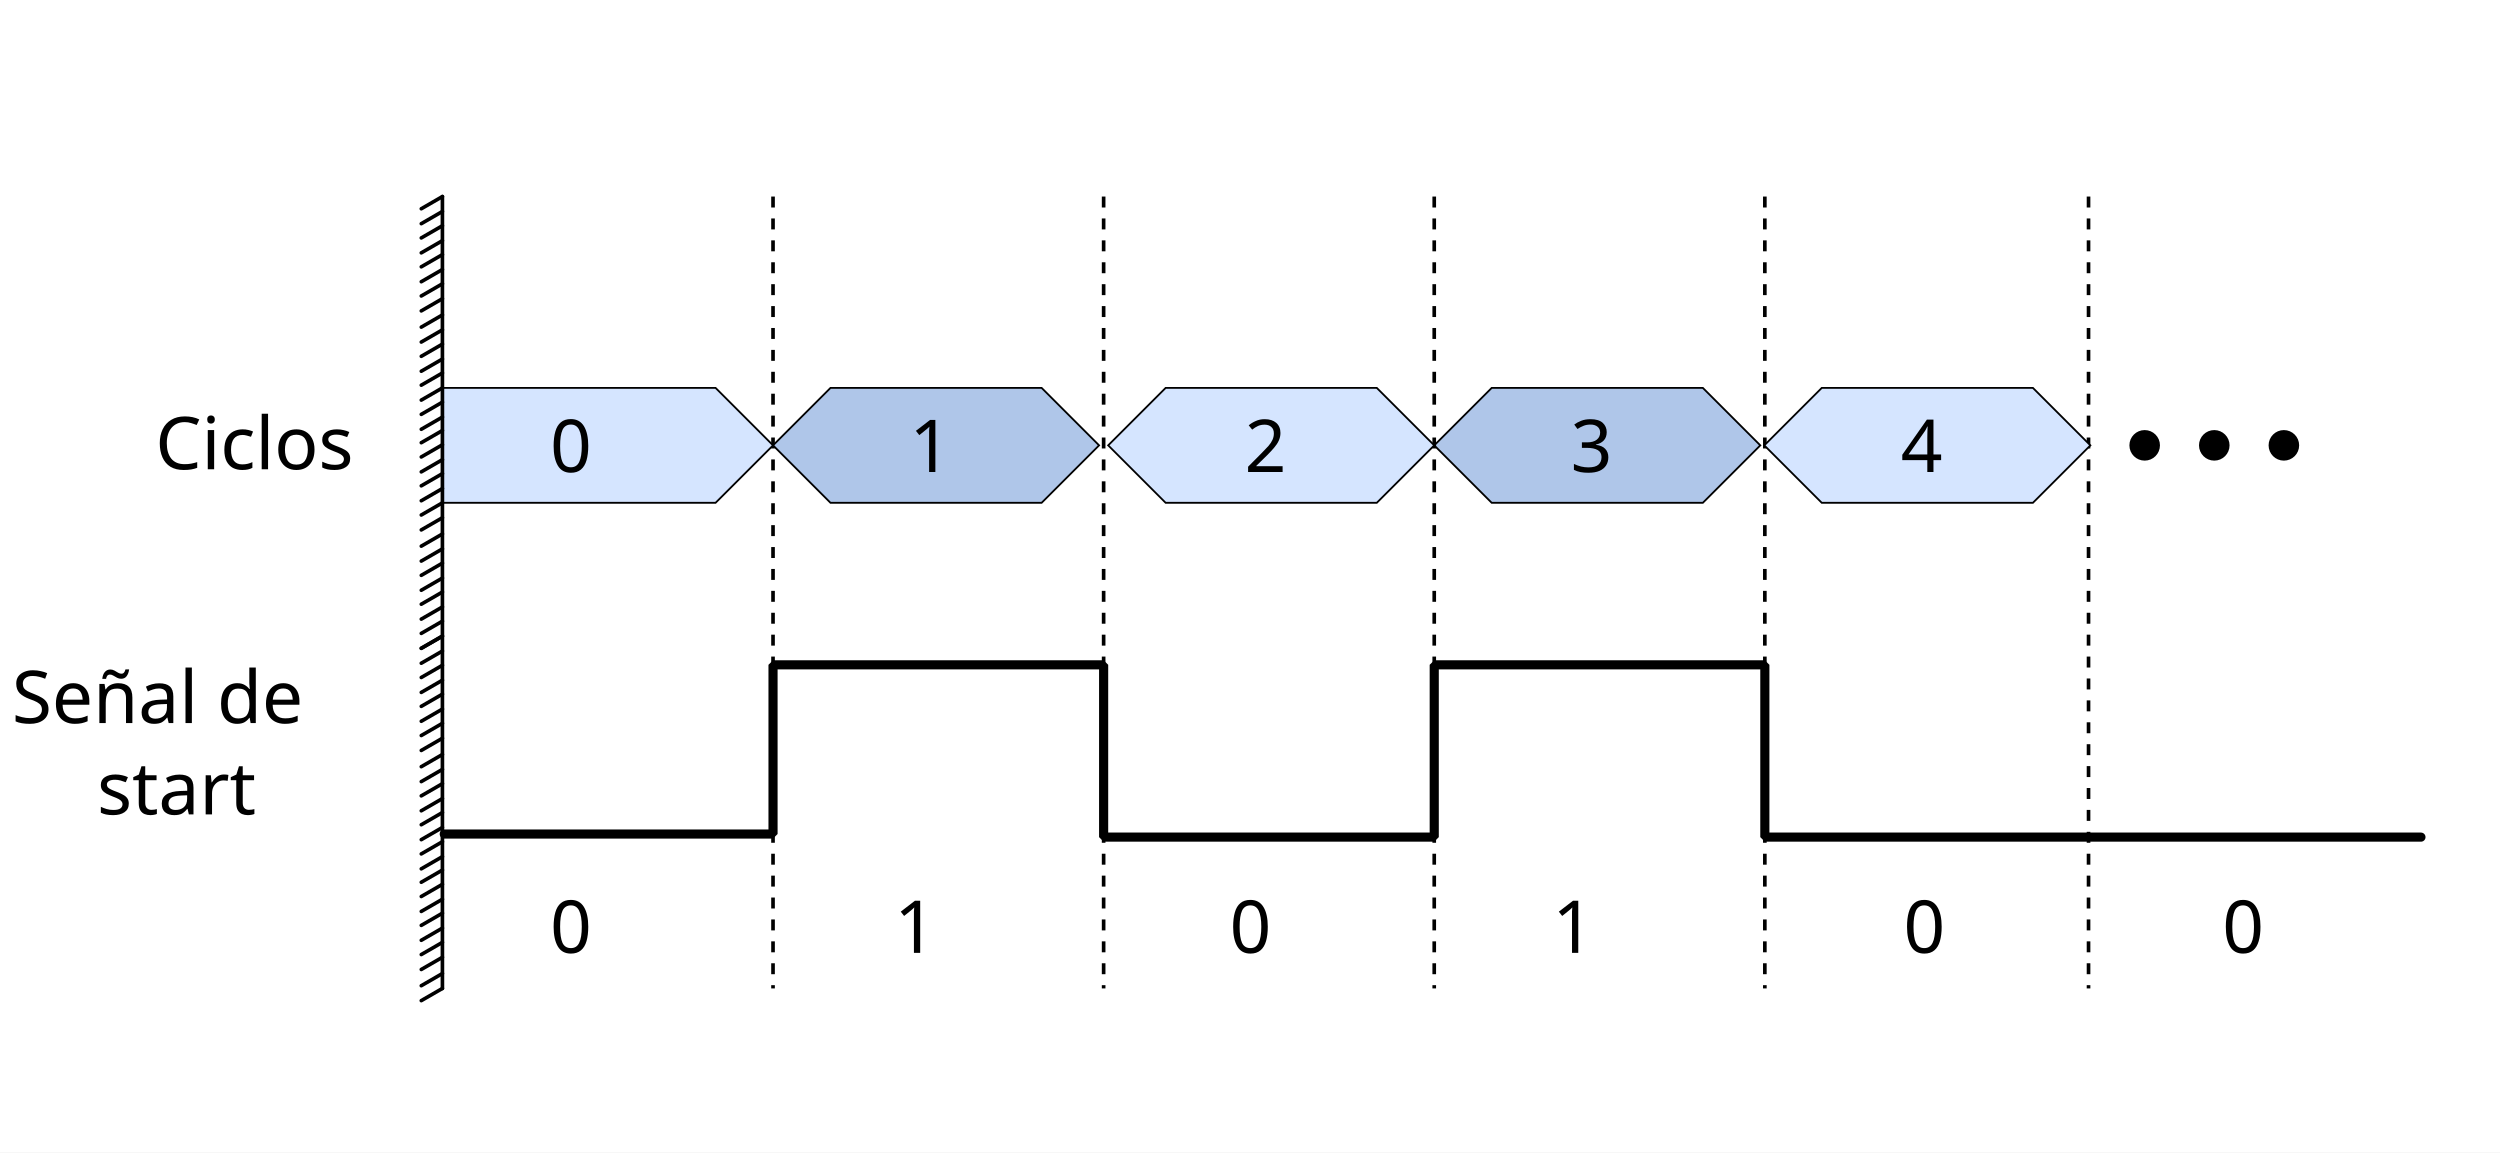
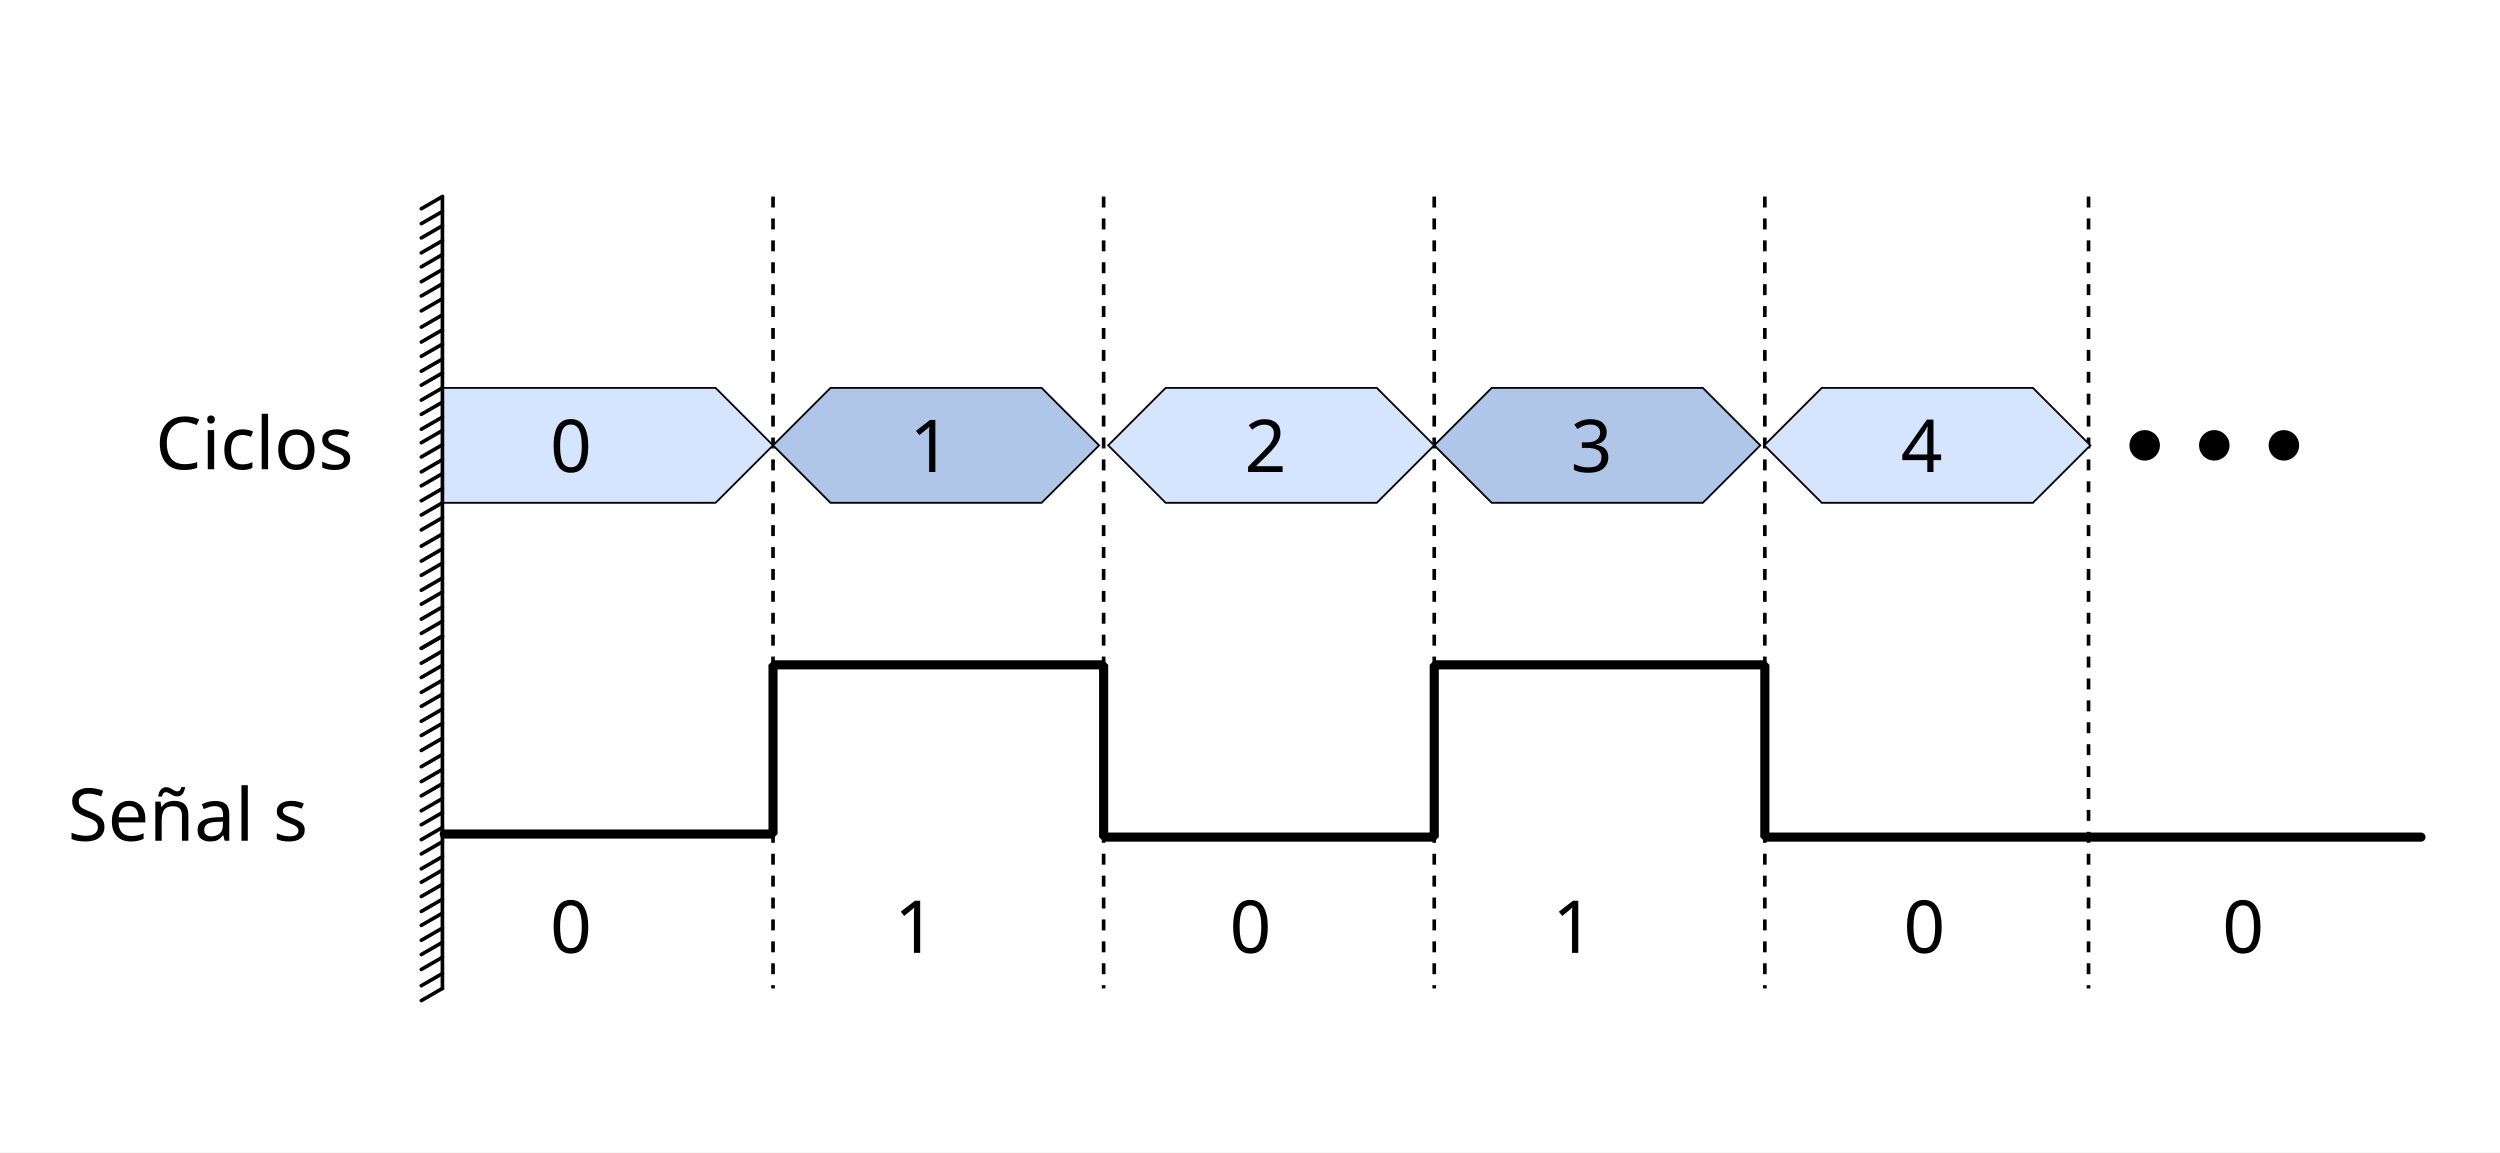
<svg xmlns="http://www.w3.org/2000/svg" width="362.231mm" height="166.981mm" viewBox="0 0 362.231 166.981" version="1.1" id="svg5">
  <defs id="defs2">
    <marker style="overflow:visible" id="Arrow2Mstart" refX="0" refY="0" orient="auto">
      <path transform="scale(0.6)" d="M 8.719,4.034 -2.207,0.016 8.719,-4.002 c -1.745,2.372 -1.735,5.617 -6e-7,8.035 z" style="fill:context-stroke;fill-rule:evenodd;stroke:context-stroke;stroke-width:0.625;stroke-linejoin:round" id="path23755" />
    </marker>
    <marker style="overflow:visible" id="Arrow2Sstart" refX="0" refY="0" orient="auto">
      <path transform="matrix(0.3,0,0,0.3,-0.69,0)" d="M 8.719,4.034 -2.207,0.016 8.719,-4.002 c -1.745,2.372 -1.735,5.617 -6e-7,8.035 z" style="fill:context-stroke;fill-rule:evenodd;stroke:context-stroke;stroke-width:0.625;stroke-linejoin:round" id="path23761" />
    </marker>
    <marker style="overflow:visible" id="Arrow2Mend" refX="0" refY="0" orient="auto">
      <path transform="scale(-0.6)" d="M 8.719,4.034 -2.207,0.016 8.719,-4.002 c -1.745,2.372 -1.735,5.617 -6e-7,8.035 z" style="fill:context-stroke;fill-rule:evenodd;stroke:context-stroke;stroke-width:0.625;stroke-linejoin:round" id="path23758" />
    </marker>
    <marker style="overflow:visible" id="Arrow1Lstart" refX="0" refY="0" orient="auto">
      <path transform="matrix(0.8,0,0,0.8,10,0)" style="fill:context-stroke;fill-rule:evenodd;stroke:context-stroke;stroke-width:1pt" d="M 0,0 5,-5 -12.5,0 5,5 Z" id="path23731" />
    </marker>
  </defs>
  <g id="layer2" transform="matrix(1.269719,0,0,1,12.33115,15.65583)" style="display:inline;stroke-width:0.887">
    <rect style="fill:#ffffff;stroke:none;stroke-width:0.704;stroke-linecap:round;stroke-linejoin:round;stroke-miterlimit:4;stroke-dasharray:none" id="rect20564" width="285.284" height="166.981" x="-9.712" y="-15.656" />
  </g>
  <g id="layer1" transform="translate(53.29606,-10.10042)">
    <path id="path12104" style="fill:#afc6e9;fill-opacity:1;stroke:#000000;stroke-width:0.265px;stroke-linecap:butt;stroke-linejoin:miter;stroke-opacity:1" d="m 162.839,82.953 -8.324,-8.324 8.324,-8.324 h 30.594 l 8.324,8.324 -8.324,8.324 z" />
    <path style="fill:none;stroke:#000000;stroke-width:0.529;stroke-linecap:butt;stroke-linejoin:miter;stroke-miterlimit:4;stroke-dasharray:1.587, 1.587;stroke-dashoffset:0;stroke-opacity:1" d="M 202.416,38.579 V 153.316" id="path20441" />
    <path style="fill:none;stroke:#000000;stroke-width:0.529;stroke-linecap:butt;stroke-linejoin:miter;stroke-miterlimit:4;stroke-dasharray:1.587, 1.587;stroke-dashoffset:0;stroke-opacity:1" d="M 154.514,38.579 V 153.316" id="path20439" />
    <path style="fill:none;stroke:#000000;stroke-width:0.529;stroke-linecap:butt;stroke-linejoin:miter;stroke-miterlimit:4;stroke-dasharray:1.587, 1.587;stroke-dashoffset:0;stroke-opacity:1" d="M 106.612,38.579 V 153.316" id="path20437" />
    <path style="fill:none;stroke:#000000;stroke-width:0.529;stroke-linecap:butt;stroke-linejoin:miter;stroke-miterlimit:4;stroke-dasharray:1.587, 1.587;stroke-dashoffset:0;stroke-opacity:1" d="M 58.71,38.579 V 153.316" id="path20435" />
    <text xml:space="preserve" style="font-style:normal;font-weight:normal;font-size:10.583px;line-height:1.25;font-family:sans-serif;fill:#000000;fill-opacity:1;stroke:none;stroke-width:0.265" x="174.287" y="78.493" id="text10549">
      <tspan id="tspan10547" style="stroke-width:0.265" x="174.287" y="78.493">3</tspan>
    </text>
-     <text xml:space="preserve" style="font-style:normal;font-weight:normal;font-size:10.583px;line-height:1.25;font-family:sans-serif;text-align:center;text-anchor:middle;fill:#000000;fill-opacity:1;stroke:none;stroke-width:0.265" x="-20.841" y="114.871" id="text17575">
-       <tspan id="tspan17573" style="text-align:center;text-anchor:middle;stroke-width:0.265" x="-20.841" y="114.871">Señal de</tspan>
-       <tspan style="text-align:center;text-anchor:middle;stroke-width:0.265" x="-20.841" y="128.1" id="tspan15727">start</tspan>
+     <text xml:space="preserve" style="font-style:normal;font-weight:normal;font-size:10.583px;line-height:1.25;font-family:sans-serif;text-align:center;text-anchor:middle;fill:#000000;fill-opacity:1;stroke:none;stroke-width:0.265" x="-19.193" y="131.917" id="text17575">
+       <tspan style="text-align:center;text-anchor:middle;stroke-width:0.265" x="-19.193" y="131.917" id="tspan15727">Señal s</tspan>
    </text>
    <text xml:space="preserve" style="font-style:normal;font-weight:normal;font-size:10.583px;line-height:1.25;font-family:sans-serif;fill:#000000;fill-opacity:1;stroke:none;stroke-width:0.265" x="-30.786" y="78.091" id="text18437">
      <tspan id="tspan18435" style="stroke-width:0.265" x="-30.786" y="78.091">Ciclos</tspan>
    </text>
    <path style="fill:none;stroke:#000000;stroke-width:1.323;stroke-linecap:round;stroke-linejoin:bevel;stroke-miterlimit:4;stroke-dasharray:none;stroke-opacity:1" d="m 11.072,130.944 h 47.638 v -24.518 h 47.902 v 24.968 h 47.902 v -24.968 h 47.902 v 24.968 h 95.067" id="path19953" />
    <path id="path18670" style="fill:#d5e5ff;fill-opacity:1;stroke:#000000;stroke-width:0.265px;stroke-linecap:butt;stroke-linejoin:miter;stroke-opacity:1" d="m 115.596,82.953 -8.324,-8.324 8.324,-8.324 h 30.594 l 8.324,8.324 -8.324,8.324 z" />
    <text xml:space="preserve" style="font-style:normal;font-weight:normal;font-size:10.583px;line-height:1.25;font-family:sans-serif;fill:#000000;fill-opacity:1;stroke:none;stroke-width:0.265" x="127.044" y="78.493" id="text18674">
      <tspan id="tspan18672" style="stroke-width:0.265" x="127.044" y="78.493">2</tspan>
    </text>
    <path id="path29161" style="fill:#afc6e9;fill-opacity:1;stroke:#000000;stroke-width:0.265px;stroke-linecap:butt;stroke-linejoin:miter;stroke-opacity:1" d="m 67.034,82.953 -8.324,-8.324 8.324,-8.324 h 30.594 l 8.324,8.324 -8.324,8.324 z" />
    <text xml:space="preserve" style="font-style:normal;font-weight:normal;font-size:10.583px;line-height:1.25;font-family:sans-serif;fill:#000000;fill-opacity:1;stroke:none;stroke-width:0.265" x="78.482" y="78.493" id="text29165">
      <tspan id="tspan29163" style="stroke-width:0.265" x="78.482" y="78.493">1</tspan>
    </text>
    <path id="path29167" style="fill:#d5e5ff;fill-opacity:1;stroke:#000000;stroke-width:0.265px;stroke-linecap:butt;stroke-linejoin:miter;stroke-opacity:1" d="m 10.807,82.953 v -8.324 -8.324 h 39.578 l 8.324,8.324 -8.324,8.324 z" />
    <text xml:space="preserve" style="font-style:normal;font-weight:normal;font-size:10.583px;line-height:1.25;font-family:sans-serif;fill:#000000;fill-opacity:1;stroke:none;stroke-width:0.265" x="26.407" y="78.493" id="text29171">
      <tspan id="tspan29169" style="stroke-width:0.265" x="26.407" y="78.493">0</tspan>
    </text>
    <path style="fill:none;stroke:#000000;stroke-width:0.529;stroke-linecap:round;stroke-linejoin:miter;stroke-miterlimit:4;stroke-dasharray:none;stroke-opacity:1" d="M 10.807,38.579 7.747,40.346" id="path46994" />
    <path style="fill:none;stroke:#000000;stroke-width:0.529;stroke-linecap:round;stroke-linejoin:miter;stroke-miterlimit:4;stroke-dasharray:none;stroke-opacity:1" d="M 10.807,40.74 7.747,42.507" id="path47142" />
    <path style="fill:none;stroke:#000000;stroke-width:0.529;stroke-linecap:round;stroke-linejoin:miter;stroke-miterlimit:4;stroke-dasharray:none;stroke-opacity:1" d="M 10.807,42.806 7.747,44.573" id="path47144" />
    <path style="fill:none;stroke:#000000;stroke-width:0.529;stroke-linecap:round;stroke-linejoin:miter;stroke-miterlimit:4;stroke-dasharray:none;stroke-opacity:1" d="M 10.807,44.968 7.747,46.735" id="path47146" />
    <path style="fill:none;stroke:#000000;stroke-width:0.529;stroke-linecap:round;stroke-linejoin:miter;stroke-miterlimit:4;stroke-dasharray:none;stroke-opacity:1" d="M 10.807,46.99 7.747,48.757" id="path47148" />
    <path style="fill:none;stroke:#000000;stroke-width:0.529;stroke-linecap:round;stroke-linejoin:miter;stroke-miterlimit:4;stroke-dasharray:none;stroke-opacity:1" d="M 10.807,49.151 7.747,50.918" id="path47150" />
    <path style="fill:none;stroke:#000000;stroke-width:0.529;stroke-linecap:round;stroke-linejoin:miter;stroke-miterlimit:4;stroke-dasharray:none;stroke-opacity:1" d="M 10.807,51.217 7.747,52.984" id="path47152" />
    <path style="fill:none;stroke:#000000;stroke-width:0.529;stroke-linecap:round;stroke-linejoin:miter;stroke-miterlimit:4;stroke-dasharray:none;stroke-opacity:1" d="M 10.807,53.379 7.747,55.146" id="path47154" />
    <path style="fill:none;stroke:#000000;stroke-width:0.529;stroke-linecap:round;stroke-linejoin:miter;stroke-miterlimit:4;stroke-dasharray:none;stroke-opacity:1" d="M 10.807,55.731 7.747,57.498" id="path47156" />
    <path style="fill:none;stroke:#000000;stroke-width:0.529;stroke-linecap:round;stroke-linejoin:miter;stroke-miterlimit:4;stroke-dasharray:none;stroke-opacity:1" d="M 10.807,57.893 7.747,59.66" id="path47158" />
    <path style="fill:none;stroke:#000000;stroke-width:0.529;stroke-linecap:round;stroke-linejoin:miter;stroke-miterlimit:4;stroke-dasharray:none;stroke-opacity:1" d="M 10.807,59.959 7.747,61.726" id="path47160" />
    <path style="fill:none;stroke:#000000;stroke-width:0.529;stroke-linecap:round;stroke-linejoin:miter;stroke-miterlimit:4;stroke-dasharray:none;stroke-opacity:1" d="M 10.807,62.12 7.747,63.887" id="path47162" />
    <path style="fill:none;stroke:#000000;stroke-width:0.529;stroke-linecap:round;stroke-linejoin:miter;stroke-miterlimit:4;stroke-dasharray:none;stroke-opacity:1" d="M 10.807,64.142 7.747,65.909" id="path47164" />
    <path style="fill:none;stroke:#000000;stroke-width:0.529;stroke-linecap:round;stroke-linejoin:miter;stroke-miterlimit:4;stroke-dasharray:none;stroke-opacity:1" d="M 10.807,66.304 7.747,68.071" id="path47166" />
    <path style="fill:none;stroke:#000000;stroke-width:0.529;stroke-linecap:round;stroke-linejoin:miter;stroke-miterlimit:4;stroke-dasharray:none;stroke-opacity:1" d="M 10.807,68.37 7.747,70.137" id="path47168" />
    <path style="fill:none;stroke:#000000;stroke-width:0.529;stroke-linecap:round;stroke-linejoin:miter;stroke-miterlimit:4;stroke-dasharray:none;stroke-opacity:1" d="M 10.807,70.531 7.747,72.298" id="path47170" />
    <path style="fill:none;stroke:#000000;stroke-width:0.529;stroke-linecap:round;stroke-linejoin:miter;stroke-miterlimit:4;stroke-dasharray:none;stroke-opacity:1" d="M 10.807,72.476 7.747,74.243" id="path47174" />
    <path style="fill:none;stroke:#000000;stroke-width:0.529;stroke-linecap:round;stroke-linejoin:miter;stroke-miterlimit:4;stroke-dasharray:none;stroke-opacity:1" d="M 10.807,74.542 7.747,76.309" id="path47176" />
    <path style="fill:none;stroke:#000000;stroke-width:0.529;stroke-linecap:round;stroke-linejoin:miter;stroke-miterlimit:4;stroke-dasharray:none;stroke-opacity:1" d="M 10.807,76.703 7.747,78.47" id="path47178" />
    <path style="fill:none;stroke:#000000;stroke-width:0.529;stroke-linecap:round;stroke-linejoin:miter;stroke-miterlimit:4;stroke-dasharray:none;stroke-opacity:1" d="M 10.807,78.725 7.747,80.492" id="path47180" />
    <path style="fill:none;stroke:#000000;stroke-width:0.529;stroke-linecap:round;stroke-linejoin:miter;stroke-miterlimit:4;stroke-dasharray:none;stroke-opacity:1" d="M 10.807,80.887 7.747,82.654" id="path47182" />
    <path style="fill:none;stroke:#000000;stroke-width:0.529;stroke-linecap:round;stroke-linejoin:miter;stroke-miterlimit:4;stroke-dasharray:none;stroke-opacity:1" d="M 10.807,82.953 7.747,84.72" id="path47184" />
    <path style="fill:none;stroke:#000000;stroke-width:0.529;stroke-linecap:round;stroke-linejoin:miter;stroke-miterlimit:4;stroke-dasharray:none;stroke-opacity:1" d="M 10.807,85.114 7.747,86.881" id="path47186" />
    <path style="fill:none;stroke:#000000;stroke-width:0.529;stroke-linecap:round;stroke-linejoin:miter;stroke-miterlimit:4;stroke-dasharray:none;stroke-opacity:1" d="M 10.807,87.467 7.747,89.234" id="path47188" />
    <path style="fill:none;stroke:#000000;stroke-width:0.529;stroke-linecap:round;stroke-linejoin:miter;stroke-miterlimit:4;stroke-dasharray:none;stroke-opacity:1" d="M 10.807,89.628 7.747,91.395" id="path47190" />
    <path style="fill:none;stroke:#000000;stroke-width:0.529;stroke-linecap:round;stroke-linejoin:miter;stroke-miterlimit:4;stroke-dasharray:none;stroke-opacity:1" d="M 10.807,91.694 7.747,93.461" id="path47192" />
    <path style="fill:none;stroke:#000000;stroke-width:0.529;stroke-linecap:round;stroke-linejoin:miter;stroke-miterlimit:4;stroke-dasharray:none;stroke-opacity:1" d="M 10.807,93.855 7.747,95.622" id="path47194" />
    <path style="fill:none;stroke:#000000;stroke-width:0.529;stroke-linecap:round;stroke-linejoin:miter;stroke-miterlimit:4;stroke-dasharray:none;stroke-opacity:1" d="M 10.807,95.878 7.747,97.645" id="path47196" />
    <path style="fill:none;stroke:#000000;stroke-width:0.529;stroke-linecap:round;stroke-linejoin:miter;stroke-miterlimit:4;stroke-dasharray:none;stroke-opacity:1" d="M 10.807,98.039 7.747,99.806" id="path47198" />
    <path style="fill:none;stroke:#000000;stroke-width:0.529;stroke-linecap:round;stroke-linejoin:miter;stroke-miterlimit:4;stroke-dasharray:none;stroke-opacity:1" d="M 10.807,100.105 7.747,101.872" id="path47200" />
    <path style="fill:none;stroke:#000000;stroke-width:0.529;stroke-linecap:round;stroke-linejoin:miter;stroke-miterlimit:4;stroke-dasharray:none;stroke-opacity:1" d="m 10.807,102.267 -3.061,1.767" id="path47202" />
    <path style="fill:none;stroke:#000000;stroke-width:0.529;stroke-linecap:round;stroke-linejoin:miter;stroke-miterlimit:4;stroke-dasharray:none;stroke-dashoffset:0;stroke-opacity:1" d="M 10.807,38.579 V 153.316" id="path20351" />
    <path style="fill:none;stroke:#000000;stroke-width:0.529;stroke-linecap:round;stroke-linejoin:miter;stroke-miterlimit:4;stroke-dasharray:none;stroke-opacity:1" d="m 10.807,102.267 -3.061,1.767" id="path47354" />
    <path style="fill:none;stroke:#000000;stroke-width:0.529;stroke-linecap:round;stroke-linejoin:miter;stroke-miterlimit:4;stroke-dasharray:none;stroke-opacity:1" d="m 10.807,104.428 -3.061,1.767" id="path47356" />
    <path style="fill:none;stroke:#000000;stroke-width:0.529;stroke-linecap:round;stroke-linejoin:miter;stroke-miterlimit:4;stroke-dasharray:none;stroke-opacity:1" d="m 10.807,106.494 -3.061,1.767" id="path47358" />
    <path style="fill:none;stroke:#000000;stroke-width:0.529;stroke-linecap:round;stroke-linejoin:miter;stroke-miterlimit:4;stroke-dasharray:none;stroke-opacity:1" d="m 10.807,108.655 -3.061,1.767" id="path47360" />
    <path style="fill:none;stroke:#000000;stroke-width:0.529;stroke-linecap:round;stroke-linejoin:miter;stroke-miterlimit:4;stroke-dasharray:none;stroke-opacity:1" d="m 10.807,110.678 -3.061,1.767" id="path47362" />
    <path style="fill:none;stroke:#000000;stroke-width:0.529;stroke-linecap:round;stroke-linejoin:miter;stroke-miterlimit:4;stroke-dasharray:none;stroke-opacity:1" d="m 10.807,112.839 -3.061,1.767" id="path47364" />
    <path style="fill:none;stroke:#000000;stroke-width:0.529;stroke-linecap:round;stroke-linejoin:miter;stroke-miterlimit:4;stroke-dasharray:none;stroke-opacity:1" d="m 10.807,114.905 -3.061,1.767" id="path47366" />
    <path style="fill:none;stroke:#000000;stroke-width:0.529;stroke-linecap:round;stroke-linejoin:miter;stroke-miterlimit:4;stroke-dasharray:none;stroke-opacity:1" d="m 10.807,117.067 -3.061,1.767" id="path47368" />
    <path style="fill:none;stroke:#000000;stroke-width:0.529;stroke-linecap:round;stroke-linejoin:miter;stroke-miterlimit:4;stroke-dasharray:none;stroke-opacity:1" d="m 10.807,119.419 -3.061,1.767" id="path47370" />
    <path style="fill:none;stroke:#000000;stroke-width:0.529;stroke-linecap:round;stroke-linejoin:miter;stroke-miterlimit:4;stroke-dasharray:none;stroke-opacity:1" d="m 10.807,121.58 -3.061,1.767" id="path47372" />
    <path style="fill:none;stroke:#000000;stroke-width:0.529;stroke-linecap:round;stroke-linejoin:miter;stroke-miterlimit:4;stroke-dasharray:none;stroke-opacity:1" d="m 10.807,123.646 -3.061,1.767" id="path47374" />
    <path style="fill:none;stroke:#000000;stroke-width:0.529;stroke-linecap:round;stroke-linejoin:miter;stroke-miterlimit:4;stroke-dasharray:none;stroke-opacity:1" d="m 10.807,125.808 -3.061,1.767" id="path47376" />
    <path style="fill:none;stroke:#000000;stroke-width:0.529;stroke-linecap:round;stroke-linejoin:miter;stroke-miterlimit:4;stroke-dasharray:none;stroke-opacity:1" d="m 10.807,127.83 -3.061,1.767" id="path47378" />
    <path style="fill:none;stroke:#000000;stroke-width:0.529;stroke-linecap:round;stroke-linejoin:miter;stroke-miterlimit:4;stroke-dasharray:none;stroke-opacity:1" d="m 10.807,129.992 -3.061,1.767" id="path47380" />
    <path style="fill:none;stroke:#000000;stroke-width:0.529;stroke-linecap:round;stroke-linejoin:miter;stroke-miterlimit:4;stroke-dasharray:none;stroke-opacity:1" d="m 10.807,132.058 -3.061,1.767" id="path47382" />
    <path style="fill:none;stroke:#000000;stroke-width:0.529;stroke-linecap:round;stroke-linejoin:miter;stroke-miterlimit:4;stroke-dasharray:none;stroke-opacity:1" d="m 10.807,134.219 -3.061,1.767" id="path47384" />
    <path style="fill:none;stroke:#000000;stroke-width:0.529;stroke-linecap:round;stroke-linejoin:miter;stroke-miterlimit:4;stroke-dasharray:none;stroke-opacity:1" d="m 10.807,136.163 -3.061,1.767" id="path47386" />
    <path style="fill:none;stroke:#000000;stroke-width:0.529;stroke-linecap:round;stroke-linejoin:miter;stroke-miterlimit:4;stroke-dasharray:none;stroke-opacity:1" d="m 10.807,138.229 -3.061,1.767" id="path47388" />
    <path style="fill:none;stroke:#000000;stroke-width:0.529;stroke-linecap:round;stroke-linejoin:miter;stroke-miterlimit:4;stroke-dasharray:none;stroke-opacity:1" d="m 10.807,140.391 -3.061,1.767" id="path47390" />
    <path style="fill:none;stroke:#000000;stroke-width:0.529;stroke-linecap:round;stroke-linejoin:miter;stroke-miterlimit:4;stroke-dasharray:none;stroke-opacity:1" d="m 10.807,142.413 -3.061,1.767" id="path47392" />
    <path style="fill:none;stroke:#000000;stroke-width:0.529;stroke-linecap:round;stroke-linejoin:miter;stroke-miterlimit:4;stroke-dasharray:none;stroke-opacity:1" d="m 10.807,144.574 -3.061,1.767" id="path47394" />
    <path style="fill:none;stroke:#000000;stroke-width:0.529;stroke-linecap:round;stroke-linejoin:miter;stroke-miterlimit:4;stroke-dasharray:none;stroke-opacity:1" d="m 10.807,146.64 -3.061,1.767" id="path47396" />
    <path style="fill:none;stroke:#000000;stroke-width:0.529;stroke-linecap:round;stroke-linejoin:miter;stroke-miterlimit:4;stroke-dasharray:none;stroke-opacity:1" d="m 10.807,148.802 -3.061,1.767" id="path47398" />
    <path style="fill:none;stroke:#000000;stroke-width:0.529;stroke-linecap:round;stroke-linejoin:miter;stroke-miterlimit:4;stroke-dasharray:none;stroke-opacity:1" d="m 10.807,151.154 -3.061,1.767" id="path47400" />
    <path style="fill:none;stroke:#000000;stroke-width:0.529;stroke-linecap:round;stroke-linejoin:miter;stroke-miterlimit:4;stroke-dasharray:none;stroke-opacity:1" d="m 10.807,153.316 -3.061,1.767" id="path47402" />
    <path style="fill:none;stroke:#000000;stroke-width:0.529;stroke-linecap:butt;stroke-linejoin:miter;stroke-miterlimit:4;stroke-dasharray:1.587, 1.587;stroke-dashoffset:0;stroke-opacity:1" d="M 249.317,38.579 V 153.316" id="path3474" />
    <path id="path3476" style="fill:#d5e5ff;fill-opacity:1;stroke:#000000;stroke-width:0.265px;stroke-linecap:butt;stroke-linejoin:miter;stroke-opacity:1" d="m 210.663,82.953 -8.324,-8.324 8.324,-8.324 h 30.594 l 8.324,8.324 -8.324,8.324 z" />
    <text xml:space="preserve" style="font-style:normal;font-weight:normal;font-size:10.583px;line-height:1.25;font-family:sans-serif;fill:#000000;fill-opacity:1;stroke:none;stroke-width:0.265" x="222.112" y="78.493" id="text3480">
      <tspan id="tspan3478" style="stroke-width:0.265" x="222.112" y="78.493">4</tspan>
    </text>
    <circle style="fill:#000000;stroke:#000000;stroke-width:0.529;stroke-linecap:round;stroke-dasharray:none" id="path3747" cx="257.452" cy="74.628" r="1.949" />
    <circle style="fill:#000000;stroke:#000000;stroke-width:0.529;stroke-linecap:round;stroke-dasharray:none" id="circle3749" cx="267.536" cy="74.628" r="1.949" />
    <circle style="fill:#000000;stroke:#000000;stroke-width:0.529;stroke-linecap:round;stroke-dasharray:none" id="circle3751" cx="277.62" cy="74.628" r="1.949" />
    <text xml:space="preserve" style="font-style:normal;font-weight:normal;font-size:10.583px;line-height:1.25;font-family:sans-serif;fill:#000000;fill-opacity:1;stroke:none;stroke-width:0.265" x="26.407" y="148.162" id="text3755">
      <tspan id="tspan3753" style="stroke-width:0.265" x="26.407" y="148.162">0</tspan>
    </text>
    <text xml:space="preserve" style="font-style:normal;font-weight:normal;font-size:10.583px;line-height:1.25;font-family:sans-serif;fill:#000000;fill-opacity:1;stroke:none;stroke-width:0.265" x="76.281" y="148.162" id="text3759">
      <tspan id="tspan3757" style="stroke-width:0.265" x="76.281" y="148.162">1</tspan>
    </text>
    <text xml:space="preserve" style="font-style:normal;font-weight:normal;font-size:10.583px;line-height:1.25;font-family:sans-serif;fill:#000000;fill-opacity:1;stroke:none;stroke-width:0.265" x="171.633" y="148.162" id="text4036">
      <tspan id="tspan4034" style="stroke-width:0.265" x="171.633" y="148.162">1</tspan>
    </text>
    <text xml:space="preserve" style="font-style:normal;font-weight:normal;font-size:10.583px;line-height:1.25;font-family:sans-serif;fill:#000000;fill-opacity:1;stroke:none;stroke-width:0.265" x="124.862" y="148.162" id="text4040">
      <tspan id="tspan4038" style="stroke-width:0.265" x="124.862" y="148.162">0</tspan>
    </text>
    <text xml:space="preserve" style="font-style:normal;font-weight:normal;font-size:10.583px;line-height:1.25;font-family:sans-serif;fill:#000000;fill-opacity:1;stroke:none;stroke-width:0.265" x="222.503" y="148.162" id="text4044">
      <tspan id="tspan4042" style="stroke-width:0.265" x="222.503" y="148.162">0</tspan>
    </text>
    <text xml:space="preserve" style="font-style:normal;font-weight:normal;font-size:10.583px;line-height:1.25;font-family:sans-serif;fill:#000000;fill-opacity:1;stroke:none;stroke-width:0.265" x="268.696" y="148.162" id="text4493">
      <tspan id="tspan4491" style="stroke-width:0.265" x="268.696" y="148.162">0</tspan>
    </text>
  </g>
</svg>
